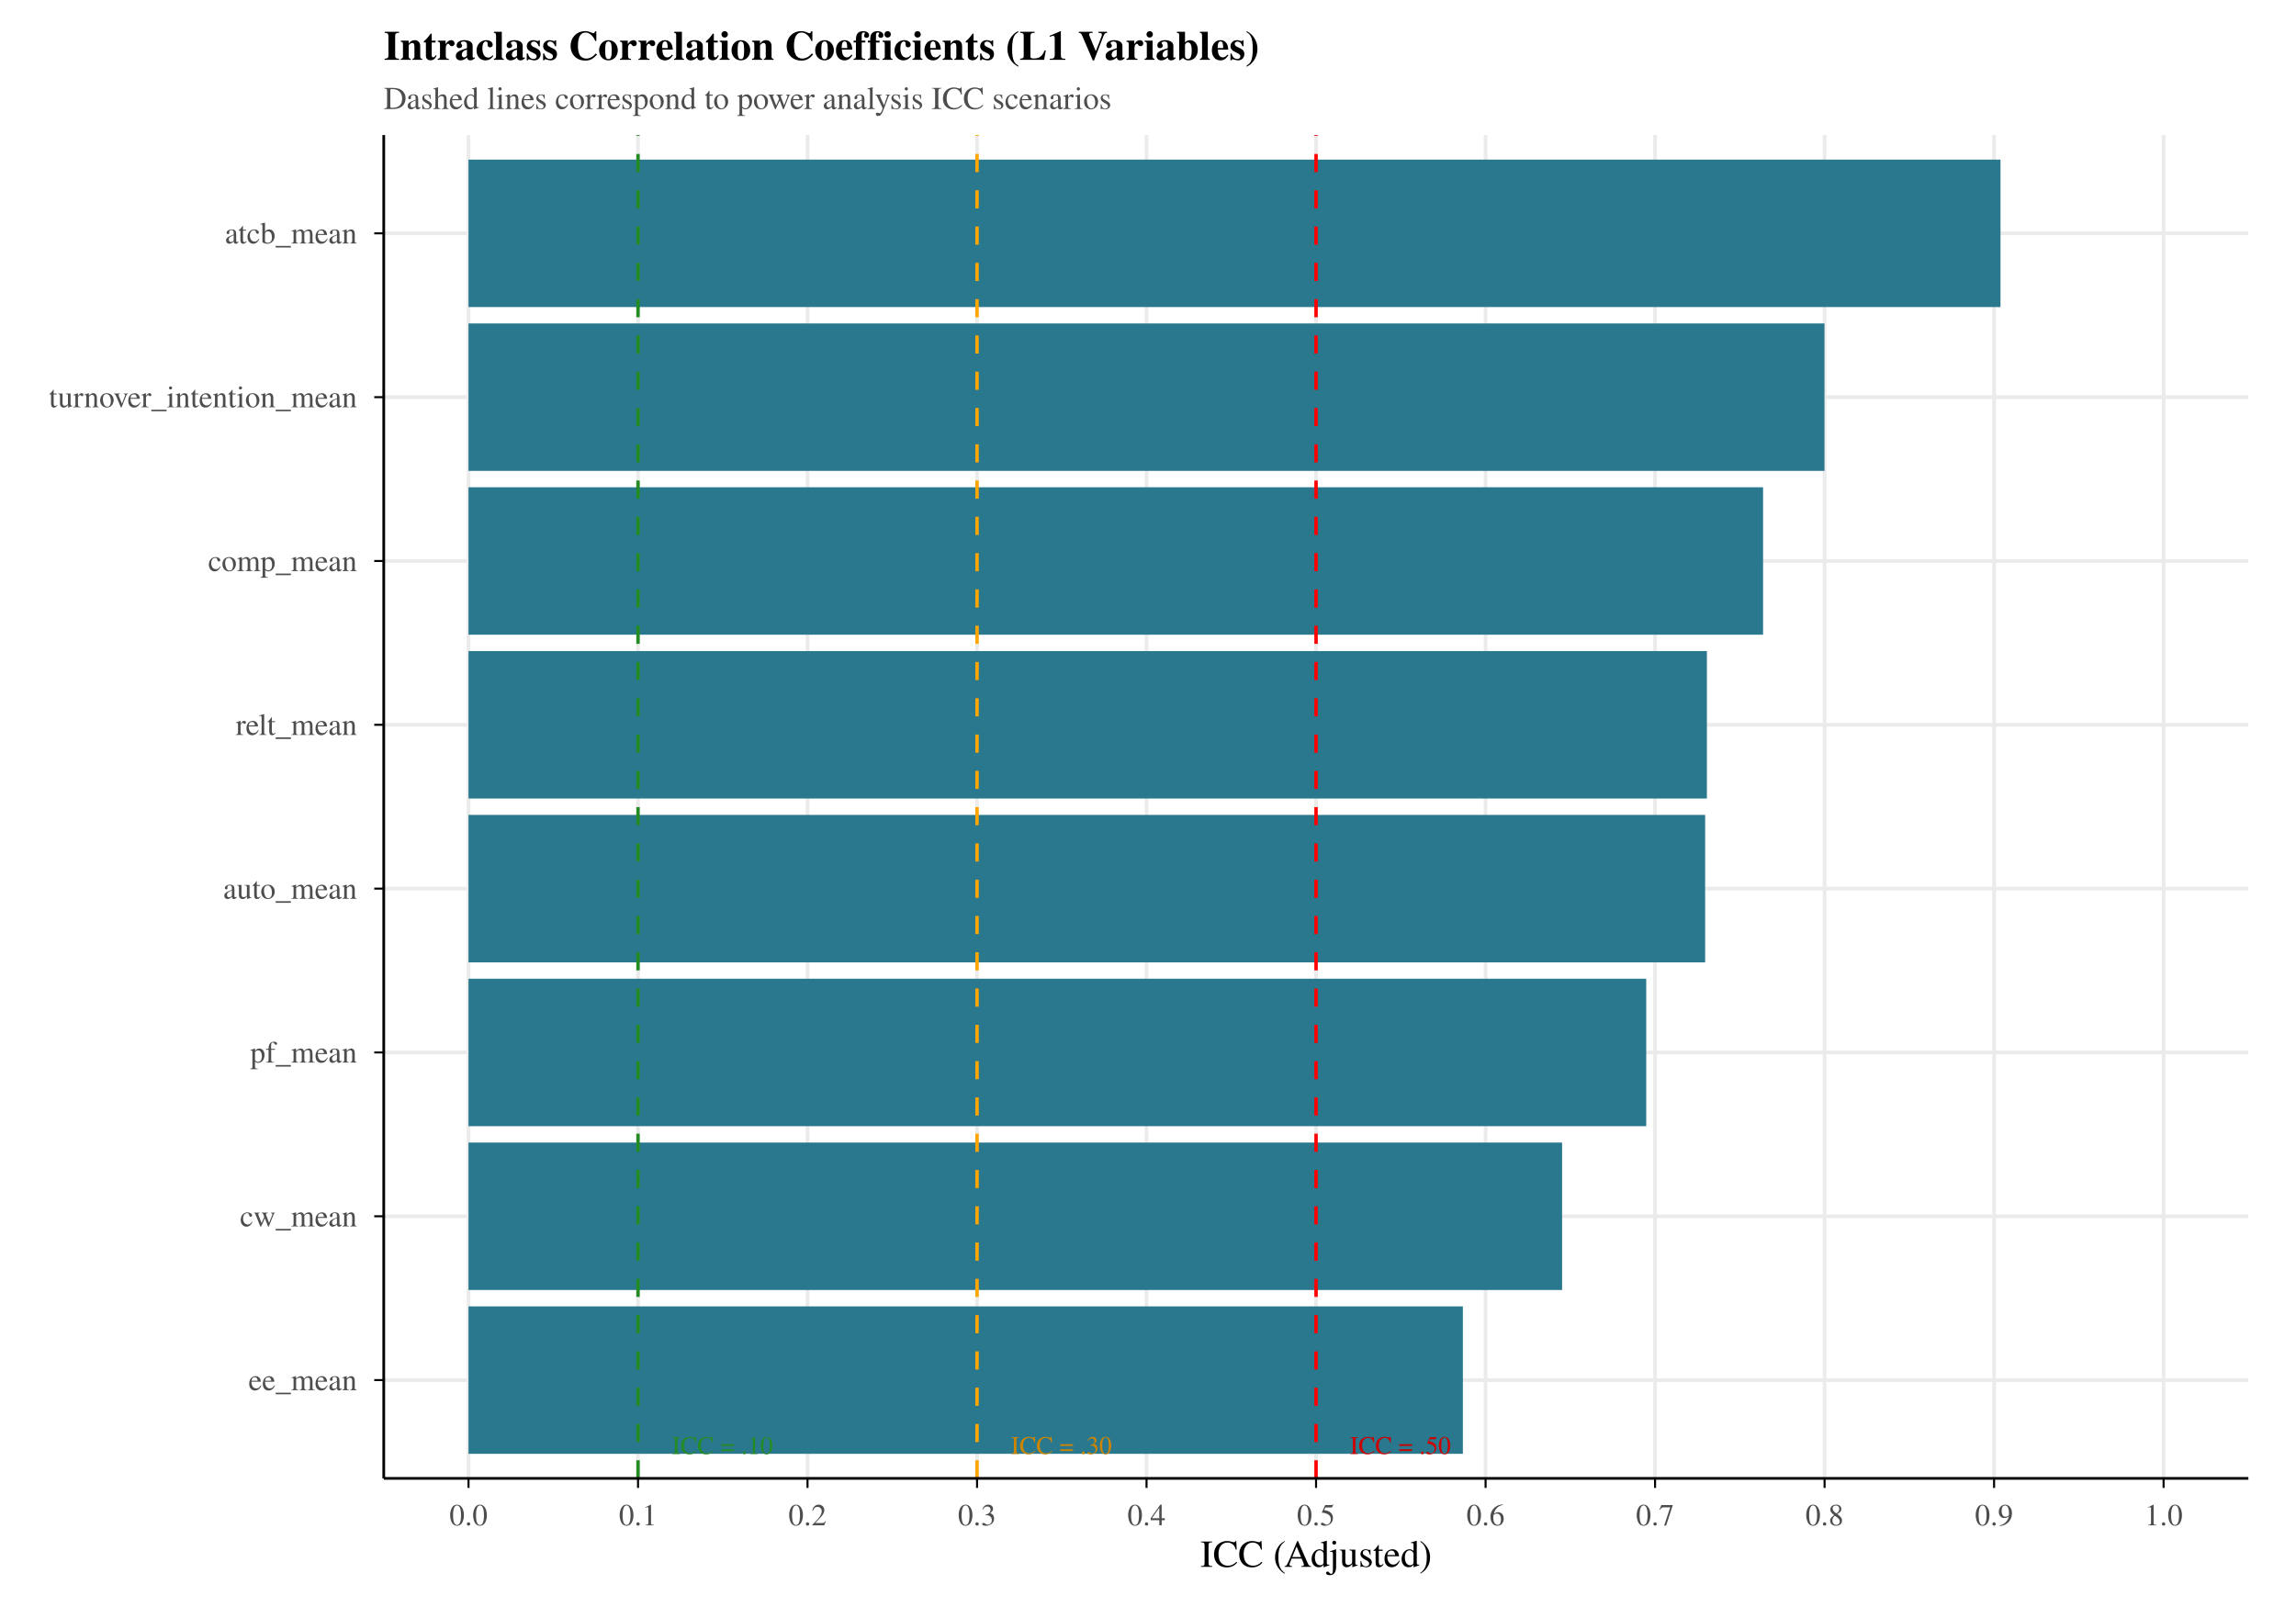
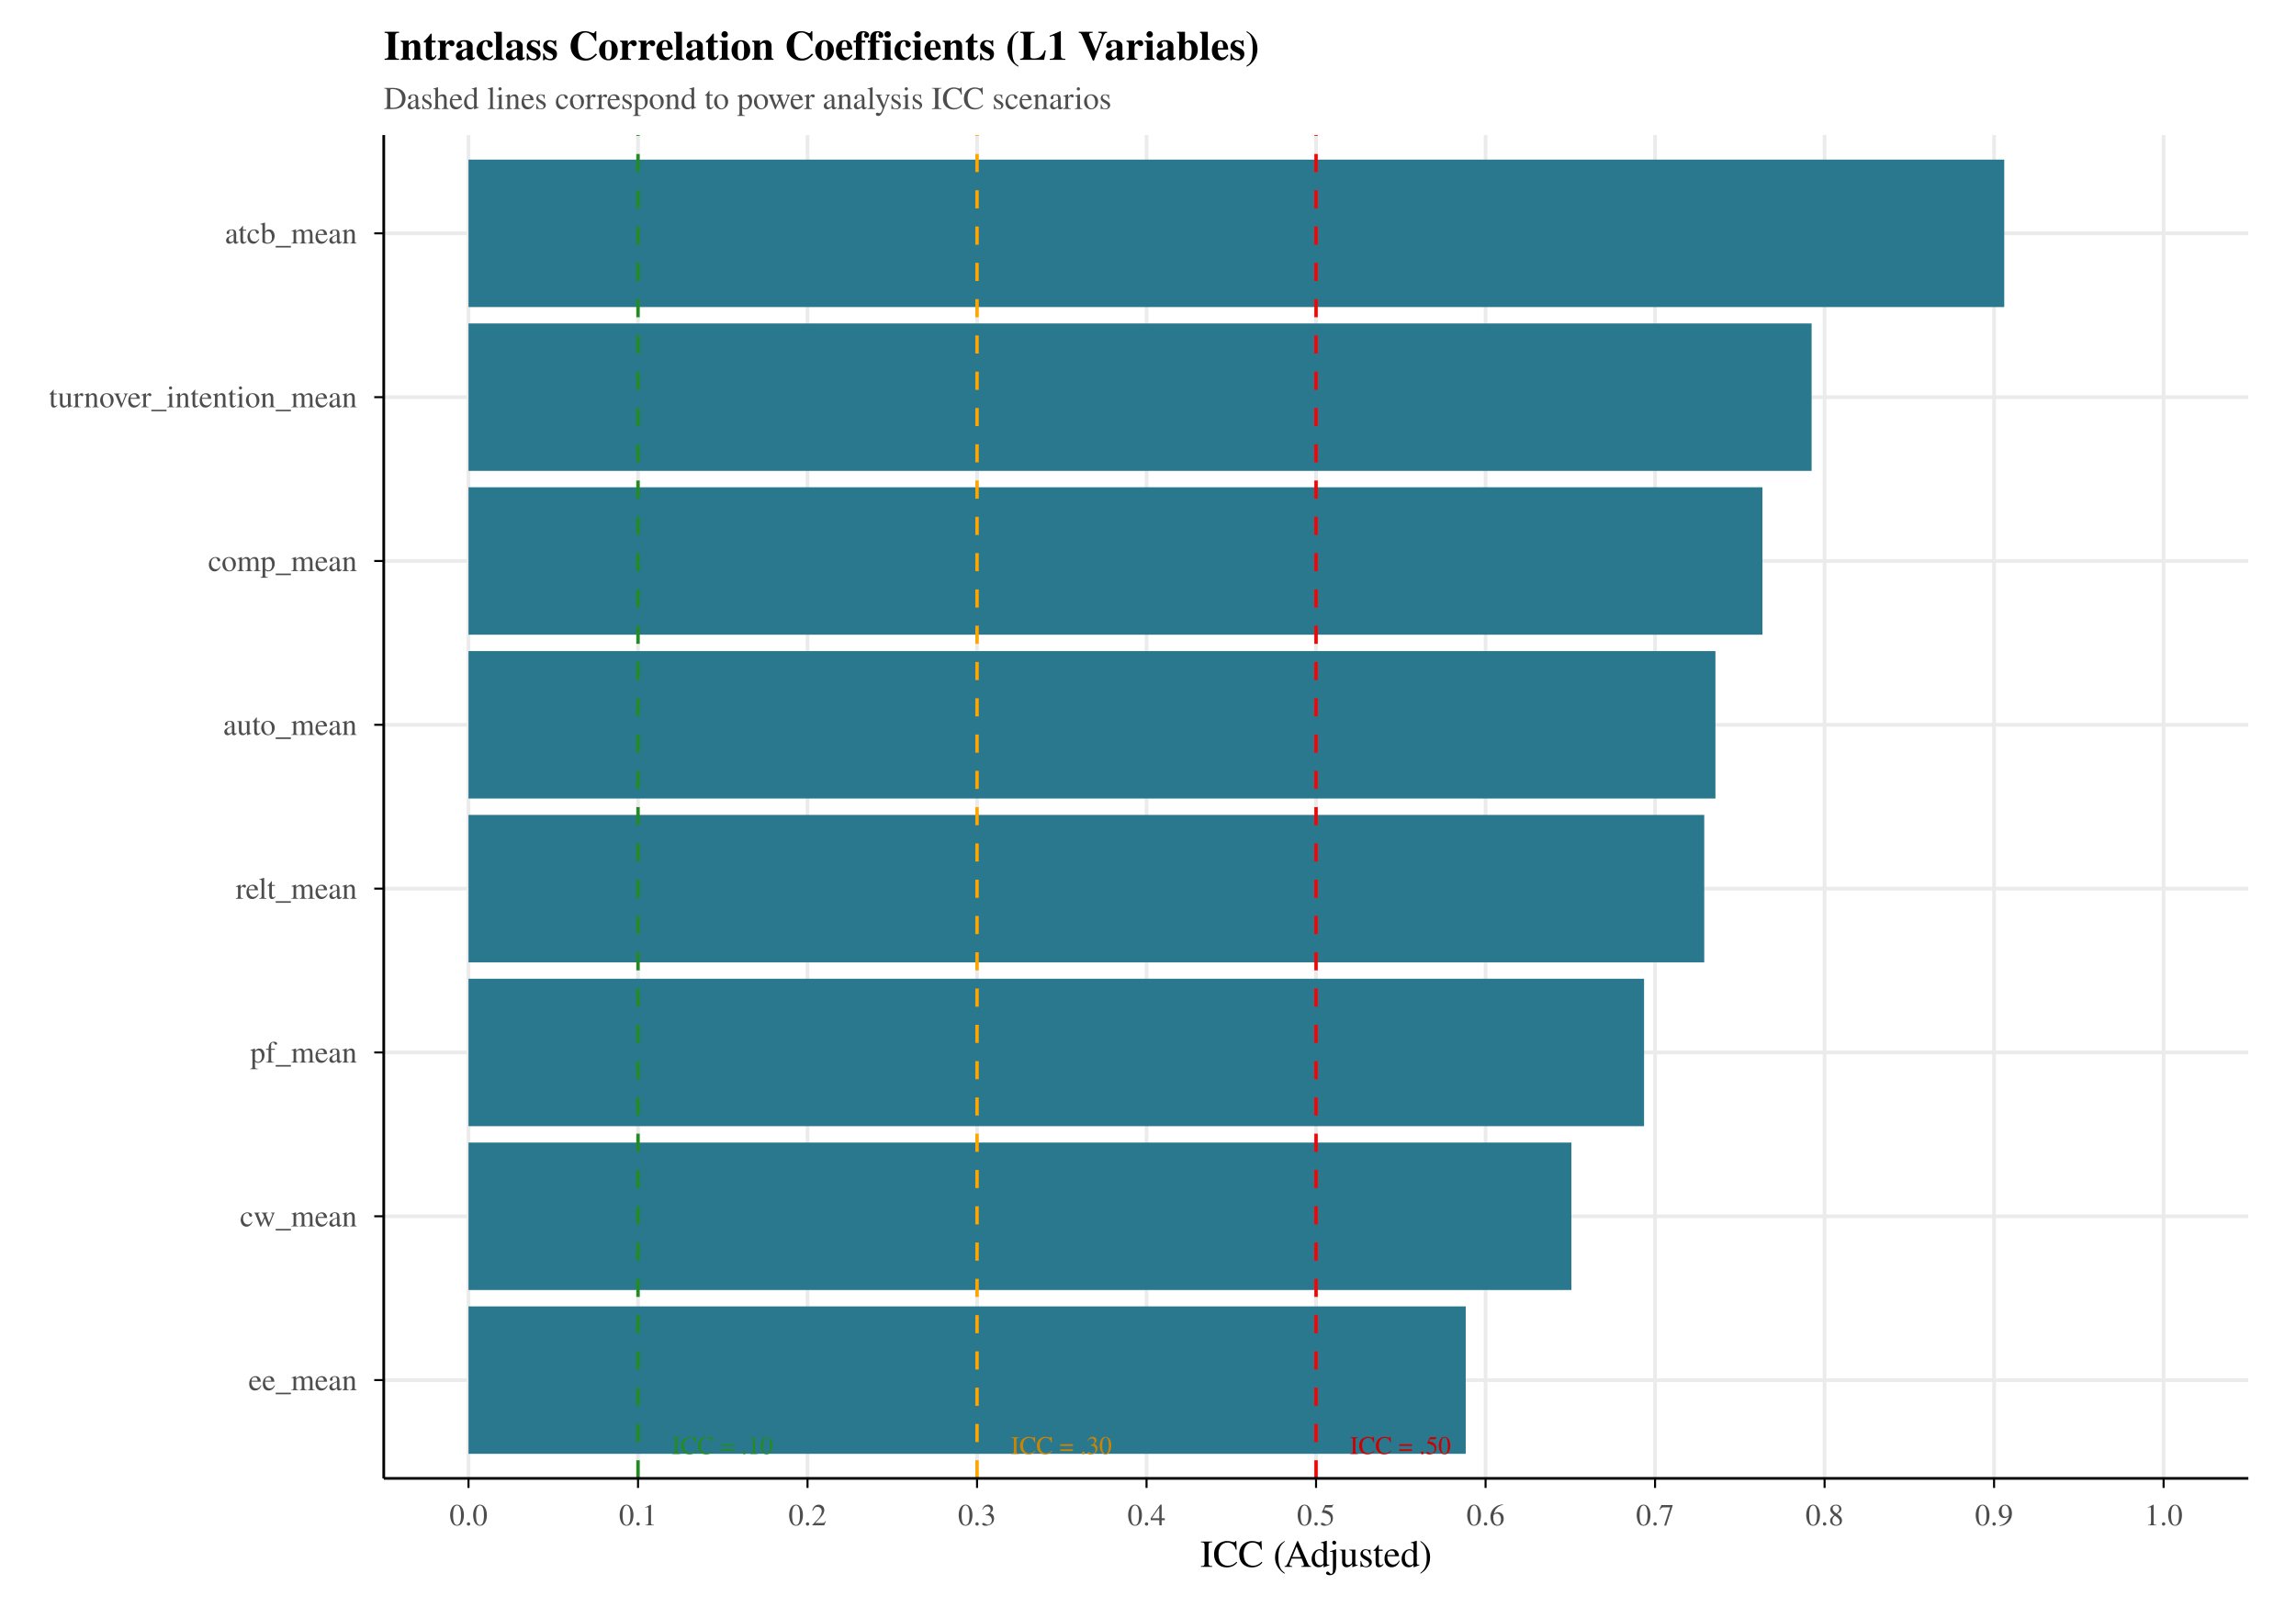
<svg xmlns="http://www.w3.org/2000/svg" width="720.00pt" height="504.00pt" viewBox="0 0 720.00 504.00">
  <g class="svglite">
    <defs>
      <style type="text/css">
    .svglite line, .svglite polyline, .svglite polygon, .svglite path, .svglite rect, .svglite circle {
      fill: none;
      stroke: #000000;
      stroke-linecap: round;
      stroke-linejoin: round;
      stroke-miterlimit: 10.00;
    }
    .svglite text {
      white-space: pre;
    }
    .svglite g.glyphgroup path {
      fill: inherit;
      stroke: none;
    }
  </style>
    </defs>
    <rect width="100%" height="100%" style="stroke: none; fill: #FFFFFF;" />
    <defs>
      <clipPath id="cpMC4wMHw3MjAuMDB8MC4wMHw1MDQuMDA=">
        <rect x="0.00" y="0.00" width="720.00" height="504.00" />
      </clipPath>
    </defs>
    <g clip-path="url(#cpMC4wMHw3MjAuMDB8MC4wMHw1MDQuMDA=)">
      <rect x="0" y="-0" width="720.00" height="504.00" style="stroke-width: 1.16; stroke: none; fill: #FFFFFF;" />
    </g>
    <defs>
      <clipPath id="cpMTIwLjM0fDcwNS4wNnw0Mi4zNXw0NjMuNjY=">
        <rect x="120.34" y="42.35" width="584.71" height="421.31" />
      </clipPath>
    </defs>
    <g clip-path="url(#cpMTIwLjM0fDcwNS4wNnw0Mi4zNXw0NjMuNjY=)">
      <polyline points="120.34,432.84 705.06,432.84 " style="stroke-width: 1.16; stroke: #EBEBEB; stroke-linecap: butt;" />
      <polyline points="120.34,381.46 705.06,381.46 " style="stroke-width: 1.16; stroke: #EBEBEB; stroke-linecap: butt;" />
      <polyline points="120.34,330.08 705.06,330.08 " style="stroke-width: 1.16; stroke: #EBEBEB; stroke-linecap: butt;" />
      <polyline points="120.34,278.70 705.06,278.70 " style="stroke-width: 1.16; stroke: #EBEBEB; stroke-linecap: butt;" />
      <polyline points="120.34,227.32 705.06,227.32 " style="stroke-width: 1.16; stroke: #EBEBEB; stroke-linecap: butt;" />
      <polyline points="120.34,175.94 705.06,175.94 " style="stroke-width: 1.16; stroke: #EBEBEB; stroke-linecap: butt;" />
      <polyline points="120.34,124.56 705.06,124.56 " style="stroke-width: 1.16; stroke: #EBEBEB; stroke-linecap: butt;" />
      <polyline points="120.34,73.18 705.06,73.18 " style="stroke-width: 1.16; stroke: #EBEBEB; stroke-linecap: butt;" />
      <polyline points="146.92,463.66 146.92,42.35 " style="stroke-width: 1.16; stroke: #EBEBEB; stroke-linecap: butt;" />
      <polyline points="200.08,463.66 200.08,42.35 " style="stroke-width: 1.16; stroke: #EBEBEB; stroke-linecap: butt;" />
      <polyline points="253.23,463.66 253.23,42.35 " style="stroke-width: 1.16; stroke: #EBEBEB; stroke-linecap: butt;" />
      <polyline points="306.39,463.66 306.39,42.35 " style="stroke-width: 1.16; stroke: #EBEBEB; stroke-linecap: butt;" />
      <polyline points="359.54,463.66 359.54,42.35 " style="stroke-width: 1.16; stroke: #EBEBEB; stroke-linecap: butt;" />
      <polyline points="412.70,463.66 412.70,42.35 " style="stroke-width: 1.16; stroke: #EBEBEB; stroke-linecap: butt;" />
      <polyline points="465.86,463.66 465.86,42.35 " style="stroke-width: 1.16; stroke: #EBEBEB; stroke-linecap: butt;" />
      <polyline points="519.01,463.66 519.01,42.35 " style="stroke-width: 1.16; stroke: #EBEBEB; stroke-linecap: butt;" />
      <polyline points="572.17,463.66 572.17,42.35 " style="stroke-width: 1.16; stroke: #EBEBEB; stroke-linecap: butt;" />
      <polyline points="625.32,463.66 625.32,42.35 " style="stroke-width: 1.16; stroke: #EBEBEB; stroke-linecap: butt;" />
      <polyline points="678.48,463.66 678.48,42.35 " style="stroke-width: 1.16; stroke: #EBEBEB; stroke-linecap: butt;" />
-       <rect x="146.92" y="306.96" width="369.32" height="46.24" style="stroke-width: 1.16; stroke: none; stroke-linecap: butt; stroke-linejoin: miter; fill: #2A788E;" />
-       <rect x="146.92" y="358.34" width="342.94" height="46.24" style="stroke-width: 1.16; stroke: none; stroke-linecap: butt; stroke-linejoin: miter; fill: #2A788E;" />
-       <rect x="146.92" y="409.72" width="311.82" height="46.24" style="stroke-width: 1.16; stroke: none; stroke-linecap: butt; stroke-linejoin: miter; fill: #2A788E;" />
-       <rect x="146.92" y="152.82" width="405.96" height="46.24" style="stroke-width: 1.16; stroke: none; stroke-linecap: butt; stroke-linejoin: miter; fill: #2A788E;" />
-       <rect x="146.92" y="255.58" width="387.79" height="46.24" style="stroke-width: 1.16; stroke: none; stroke-linecap: butt; stroke-linejoin: miter; fill: #2A788E;" />
-       <rect x="146.92" y="204.20" width="388.34" height="46.24" style="stroke-width: 1.16; stroke: none; stroke-linecap: butt; stroke-linejoin: miter; fill: #2A788E;" />
-       <rect x="146.92" y="50.06" width="480.41" height="46.24" style="stroke-width: 1.16; stroke: none; stroke-linecap: butt; stroke-linejoin: miter; fill: #2A788E;" />
-       <rect x="146.92" y="101.44" width="425.21" height="46.24" style="stroke-width: 1.16; stroke: none; stroke-linecap: butt; stroke-linejoin: miter; fill: #2A788E;" />
+       <rect x="146.92" y="306.96" width="368.64" height="46.24" style="stroke-width: 1.16; stroke: none; stroke-linecap: butt; stroke-linejoin: miter; fill: #2A788E;" />
+       <rect x="146.92" y="358.34" width="345.85" height="46.24" style="stroke-width: 1.16; stroke: none; stroke-linecap: butt; stroke-linejoin: miter; fill: #2A788E;" />
+       <rect x="146.92" y="409.72" width="312.72" height="46.24" style="stroke-width: 1.16; stroke: none; stroke-linecap: butt; stroke-linejoin: miter; fill: #2A788E;" />
+       <rect x="146.92" y="152.82" width="405.76" height="46.24" style="stroke-width: 1.16; stroke: none; stroke-linecap: butt; stroke-linejoin: miter; fill: #2A788E;" />
+       <rect x="146.92" y="204.20" width="391.02" height="46.24" style="stroke-width: 1.16; stroke: none; stroke-linecap: butt; stroke-linejoin: miter; fill: #2A788E;" />
+       <rect x="146.92" y="255.58" width="387.51" height="46.24" style="stroke-width: 1.16; stroke: none; stroke-linecap: butt; stroke-linejoin: miter; fill: #2A788E;" />
+       <rect x="146.92" y="50.06" width="481.59" height="46.24" style="stroke-width: 1.16; stroke: none; stroke-linecap: butt; stroke-linejoin: miter; fill: #2A788E;" />
+       <rect x="146.92" y="101.44" width="421.18" height="46.24" style="stroke-width: 1.16; stroke: none; stroke-linecap: butt; stroke-linejoin: miter; fill: #2A788E;" />
      <line x1="200.08" y1="463.66" x2="200.08" y2="42.35" style="stroke-width: 1.07; stroke: #228B22; stroke-dasharray: 5.69,5.69; stroke-linecap: butt;" />
      <line x1="306.39" y1="463.66" x2="306.39" y2="42.35" style="stroke-width: 1.07; stroke: #FFA500; stroke-dasharray: 5.69,5.69; stroke-linecap: butt;" />
      <line x1="412.70" y1="463.66" x2="412.70" y2="42.35" style="stroke-width: 1.07; stroke: #FF0000; stroke-dasharray: 5.69,5.69; stroke-linecap: butt;" />
      <text x="210.71" y="456.02" style="font-size: 7.97px;fill: #228B22; font-family: &quot;Times&quot;;" textLength="31.66px" lengthAdjust="spacingAndGlyphs">ICC = .10</text>
      <text x="317.02" y="456.02" style="font-size: 7.97px;fill: #CD8500; font-family: &quot;Times&quot;;" textLength="31.66px" lengthAdjust="spacingAndGlyphs">ICC = .30</text>
      <text x="423.33" y="456.02" style="font-size: 7.97px;fill: #CD0000; font-family: &quot;Times&quot;;" textLength="31.66px" lengthAdjust="spacingAndGlyphs">ICC = .50</text>
    </g>
    <g clip-path="url(#cpMC4wMHw3MjAuMDB8MC4wMHw1MDQuMDA=)">
      <polyline points="120.34,463.66 120.34,42.35 " style="stroke-width: 0.85; stroke-linecap: butt;" />
      <text x="111.98" y="436.01" text-anchor="end" style="font-size: 9.60px;fill: #4D4D4D; font-family: &quot;Times&quot;;" textLength="34.12px" lengthAdjust="spacingAndGlyphs">ee_mean</text>
      <text x="111.98" y="384.63" text-anchor="end" style="font-size: 9.60px;fill: #4D4D4D; font-family: &quot;Times&quot;;" textLength="36.78px" lengthAdjust="spacingAndGlyphs">cw_mean</text>
      <text x="111.98" y="333.25" text-anchor="end" style="font-size: 9.60px;fill: #4D4D4D; font-family: &quot;Times&quot;;" textLength="33.58px" lengthAdjust="spacingAndGlyphs">pf_mean</text>
-       <text x="111.98" y="281.87" text-anchor="end" style="font-size: 9.60px;fill: #4D4D4D; font-family: &quot;Times&quot;;" textLength="42.12px" lengthAdjust="spacingAndGlyphs">auto_mean</text>
-       <text x="111.98" y="230.49" text-anchor="end" style="font-size: 9.60px;fill: #4D4D4D; font-family: &quot;Times&quot;;" textLength="38.39px" lengthAdjust="spacingAndGlyphs">relt_mean</text>
+       <text x="111.98" y="281.87" text-anchor="end" style="font-size: 9.60px;fill: #4D4D4D; font-family: &quot;Times&quot;;" textLength="38.39px" lengthAdjust="spacingAndGlyphs">relt_mean</text>
+       <text x="111.98" y="230.49" text-anchor="end" style="font-size: 9.60px;fill: #4D4D4D; font-family: &quot;Times&quot;;" textLength="42.12px" lengthAdjust="spacingAndGlyphs">auto_mean</text>
      <text x="111.98" y="179.11" text-anchor="end" style="font-size: 9.60px;fill: #4D4D4D; font-family: &quot;Times&quot;;" textLength="46.92px" lengthAdjust="spacingAndGlyphs">comp_mean</text>
      <text x="111.98" y="127.73" text-anchor="end" style="font-size: 9.60px;fill: #4D4D4D; font-family: &quot;Times&quot;;" textLength="97.03px" lengthAdjust="spacingAndGlyphs">turnover_intention_mean</text>
      <text x="111.98" y="76.35" text-anchor="end" style="font-size: 9.60px;fill: #4D4D4D; font-family: &quot;Times&quot;;" textLength="41.59px" lengthAdjust="spacingAndGlyphs">atcb_mean</text>
      <polyline points="117.36,432.84 120.34,432.84 " style="stroke-width: 0.64; stroke-linecap: butt;" />
      <polyline points="117.36,381.46 120.34,381.46 " style="stroke-width: 0.64; stroke-linecap: butt;" />
      <polyline points="117.36,330.08 120.34,330.08 " style="stroke-width: 0.64; stroke-linecap: butt;" />
      <polyline points="117.36,278.70 120.34,278.70 " style="stroke-width: 0.64; stroke-linecap: butt;" />
      <polyline points="117.36,227.32 120.34,227.32 " style="stroke-width: 0.64; stroke-linecap: butt;" />
      <polyline points="117.36,175.94 120.34,175.94 " style="stroke-width: 0.64; stroke-linecap: butt;" />
      <polyline points="117.36,124.56 120.34,124.56 " style="stroke-width: 0.64; stroke-linecap: butt;" />
      <polyline points="117.36,73.18 120.34,73.18 " style="stroke-width: 0.64; stroke-linecap: butt;" />
      <polyline points="120.34,463.66 705.06,463.66 " style="stroke-width: 0.85; stroke-linecap: butt;" />
      <polyline points="146.92,466.65 146.92,463.66 " style="stroke-width: 0.64; stroke-linecap: butt;" />
      <polyline points="200.08,466.65 200.08,463.66 " style="stroke-width: 0.64; stroke-linecap: butt;" />
      <polyline points="253.23,466.65 253.23,463.66 " style="stroke-width: 0.64; stroke-linecap: butt;" />
      <polyline points="306.39,466.65 306.39,463.66 " style="stroke-width: 0.64; stroke-linecap: butt;" />
      <polyline points="359.54,466.65 359.54,463.66 " style="stroke-width: 0.64; stroke-linecap: butt;" />
      <polyline points="412.70,466.65 412.70,463.66 " style="stroke-width: 0.64; stroke-linecap: butt;" />
      <polyline points="465.86,466.65 465.86,463.66 " style="stroke-width: 0.64; stroke-linecap: butt;" />
      <polyline points="519.01,466.65 519.01,463.66 " style="stroke-width: 0.64; stroke-linecap: butt;" />
      <polyline points="572.17,466.65 572.17,463.66 " style="stroke-width: 0.64; stroke-linecap: butt;" />
      <polyline points="625.32,466.65 625.32,463.66 " style="stroke-width: 0.64; stroke-linecap: butt;" />
      <polyline points="678.48,466.65 678.48,463.66 " style="stroke-width: 0.64; stroke-linecap: butt;" />
      <text x="146.92" y="478.38" text-anchor="middle" style="font-size: 9.60px;fill: #4D4D4D; font-family: &quot;Times&quot;;" textLength="12.00px" lengthAdjust="spacingAndGlyphs">0.0</text>
      <text x="200.08" y="478.38" text-anchor="middle" style="font-size: 9.60px;fill: #4D4D4D; font-family: &quot;Times&quot;;" textLength="12.00px" lengthAdjust="spacingAndGlyphs">0.1</text>
      <text x="253.23" y="478.38" text-anchor="middle" style="font-size: 9.60px;fill: #4D4D4D; font-family: &quot;Times&quot;;" textLength="12.00px" lengthAdjust="spacingAndGlyphs">0.2</text>
      <text x="306.39" y="478.38" text-anchor="middle" style="font-size: 9.60px;fill: #4D4D4D; font-family: &quot;Times&quot;;" textLength="12.00px" lengthAdjust="spacingAndGlyphs">0.3</text>
      <text x="359.54" y="478.38" text-anchor="middle" style="font-size: 9.60px;fill: #4D4D4D; font-family: &quot;Times&quot;;" textLength="12.00px" lengthAdjust="spacingAndGlyphs">0.4</text>
      <text x="412.70" y="478.38" text-anchor="middle" style="font-size: 9.60px;fill: #4D4D4D; font-family: &quot;Times&quot;;" textLength="12.00px" lengthAdjust="spacingAndGlyphs">0.5</text>
      <text x="465.86" y="478.38" text-anchor="middle" style="font-size: 9.60px;fill: #4D4D4D; font-family: &quot;Times&quot;;" textLength="12.00px" lengthAdjust="spacingAndGlyphs">0.6</text>
      <text x="519.01" y="478.38" text-anchor="middle" style="font-size: 9.60px;fill: #4D4D4D; font-family: &quot;Times&quot;;" textLength="12.00px" lengthAdjust="spacingAndGlyphs">0.7</text>
      <text x="572.17" y="478.38" text-anchor="middle" style="font-size: 9.60px;fill: #4D4D4D; font-family: &quot;Times&quot;;" textLength="12.00px" lengthAdjust="spacingAndGlyphs">0.8</text>
      <text x="625.32" y="478.38" text-anchor="middle" style="font-size: 9.60px;fill: #4D4D4D; font-family: &quot;Times&quot;;" textLength="12.00px" lengthAdjust="spacingAndGlyphs">0.9</text>
      <text x="678.48" y="478.38" text-anchor="middle" style="font-size: 9.60px;fill: #4D4D4D; font-family: &quot;Times&quot;;" textLength="12.00px" lengthAdjust="spacingAndGlyphs">1.0</text>
      <text x="412.70" y="491.41" text-anchor="middle" style="font-size: 12.00px; font-family: &quot;Times&quot;;" textLength="74.33px" lengthAdjust="spacingAndGlyphs">ICC (Adjusted)</text>
      <text x="120.34" y="34.19" style="font-size: 10.00px;fill: #4D4D4D; font-family: &quot;Times&quot;;" textLength="229.66px" lengthAdjust="spacingAndGlyphs">Dashed lines correspond to power analysis ICC scenarios</text>
      <text x="120.34" y="18.75" style="font-size: 13.00px; font-weight: bold; font-family: &quot;Times&quot;;" textLength="273.45px" lengthAdjust="spacingAndGlyphs">Intraclass Correlation Coefficients (L1 Variables)</text>
    </g>
  </g>
</svg>
